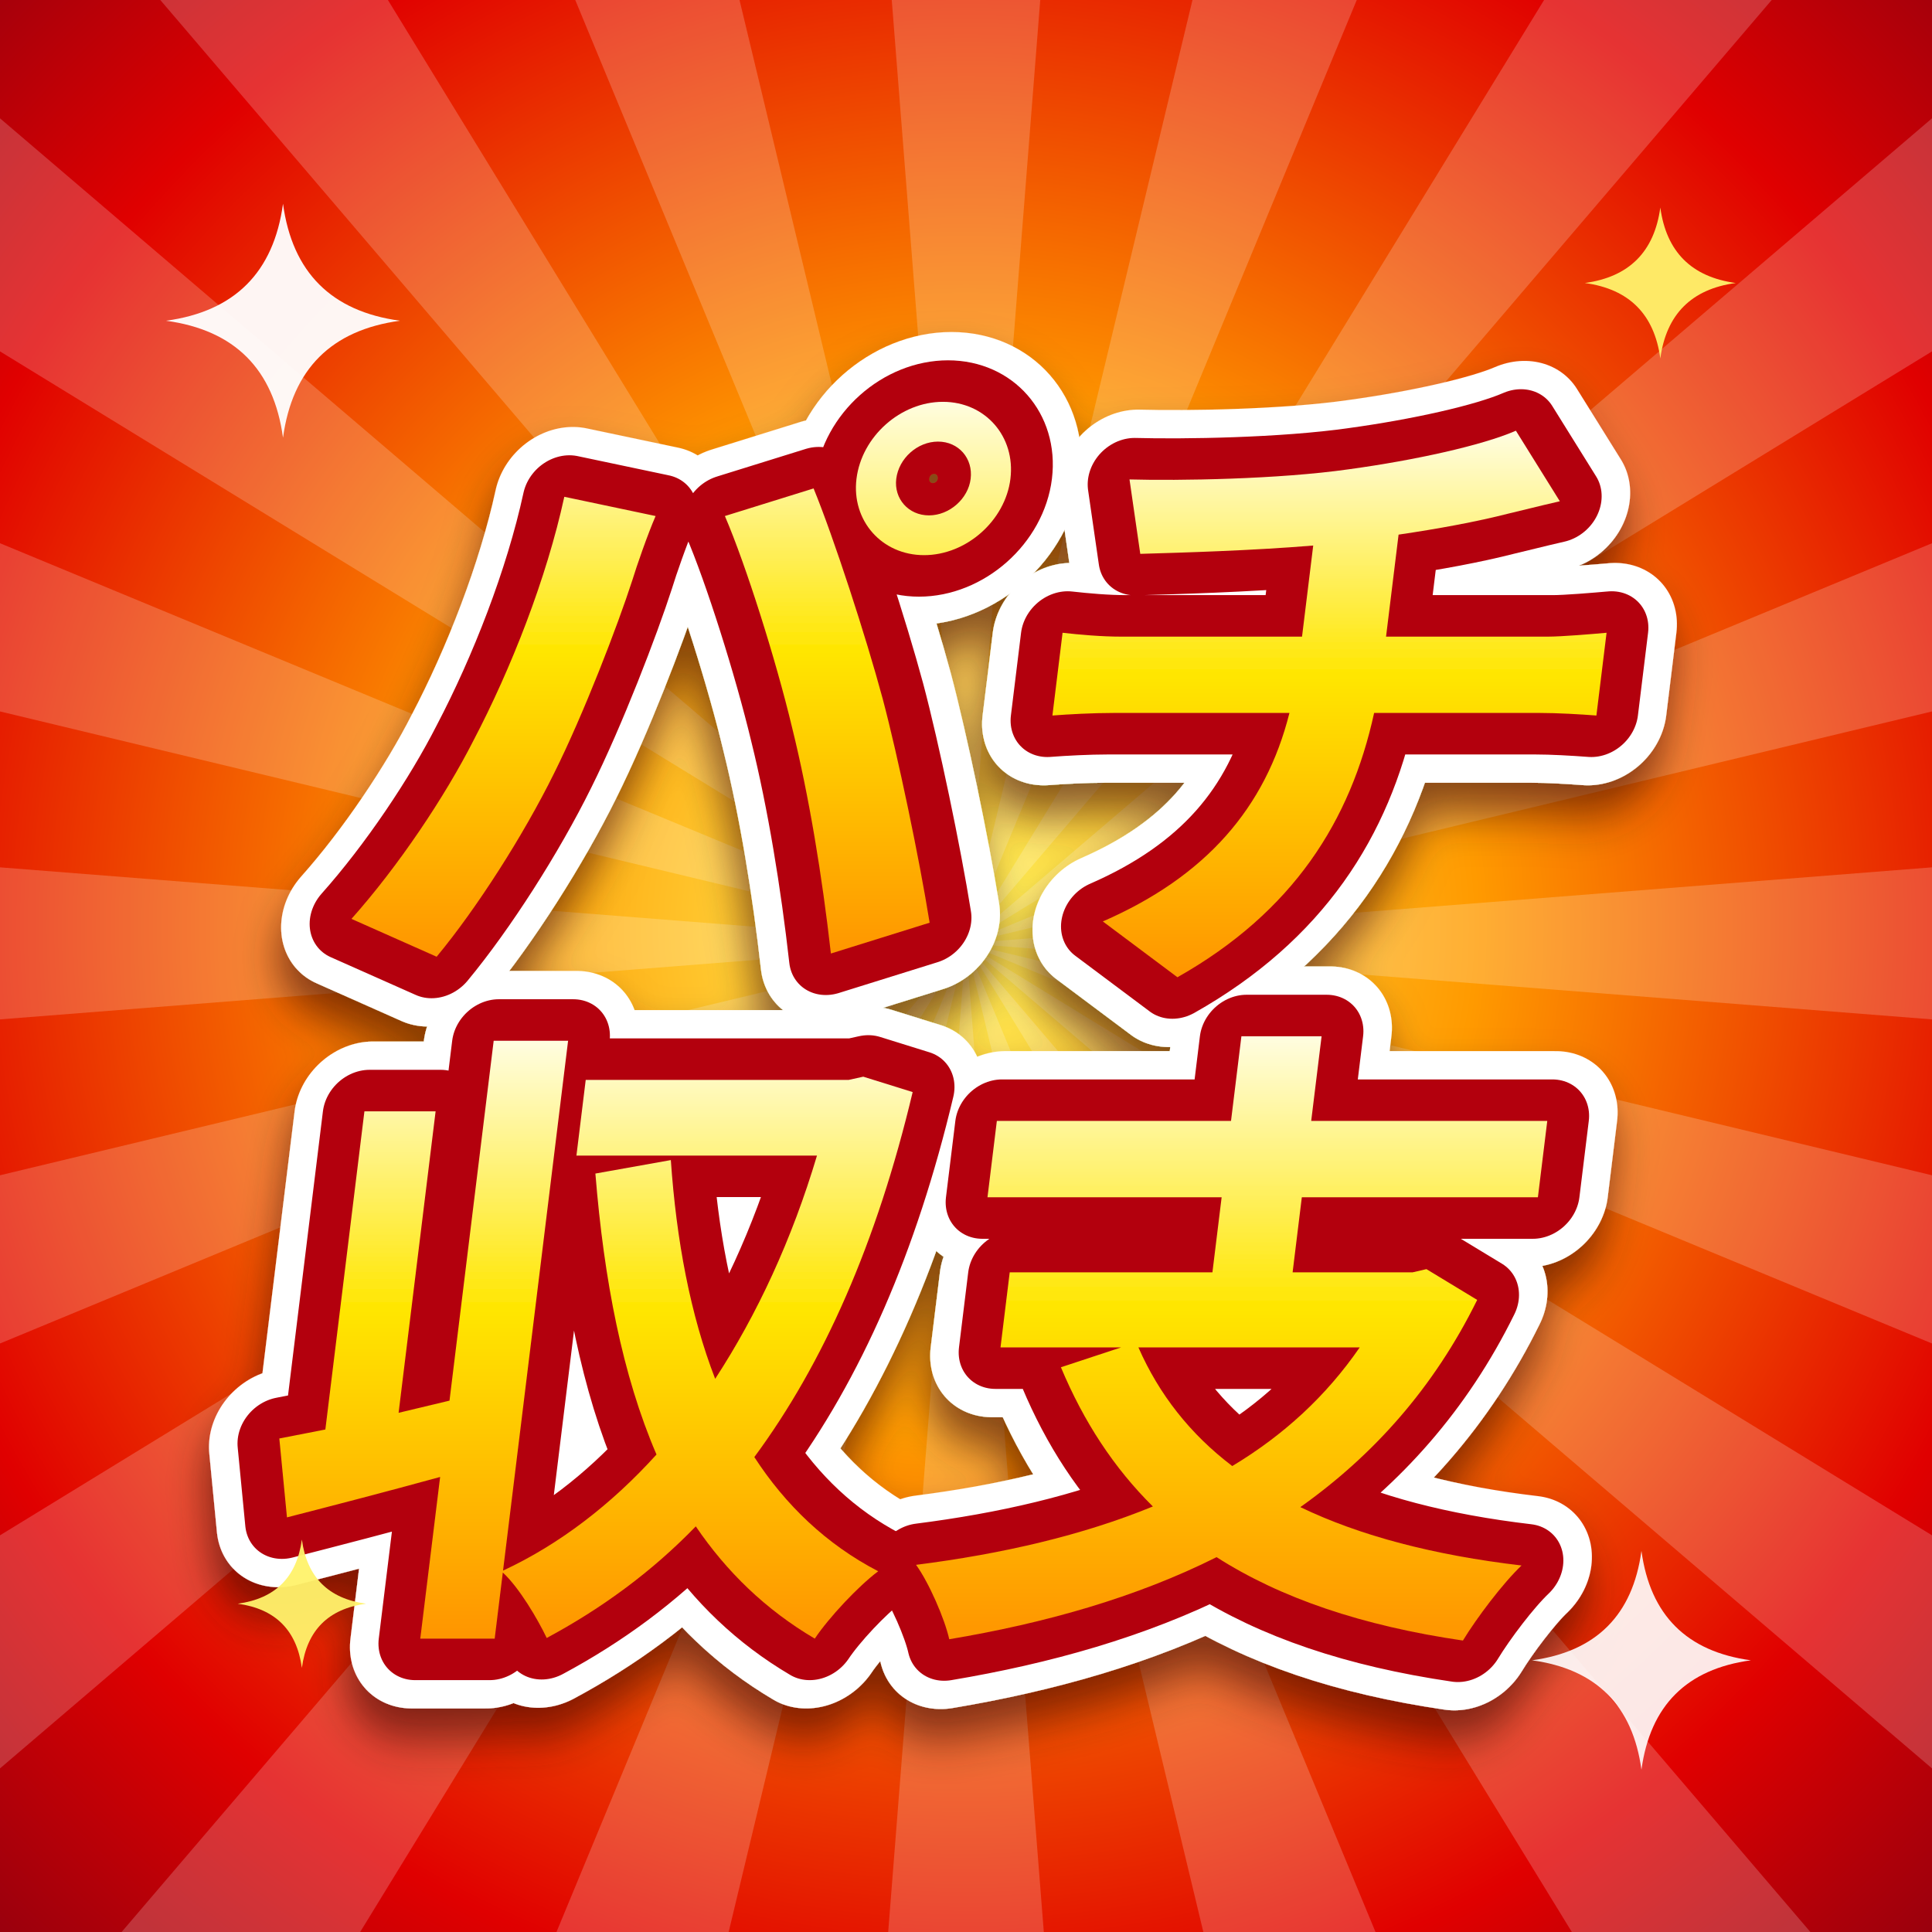
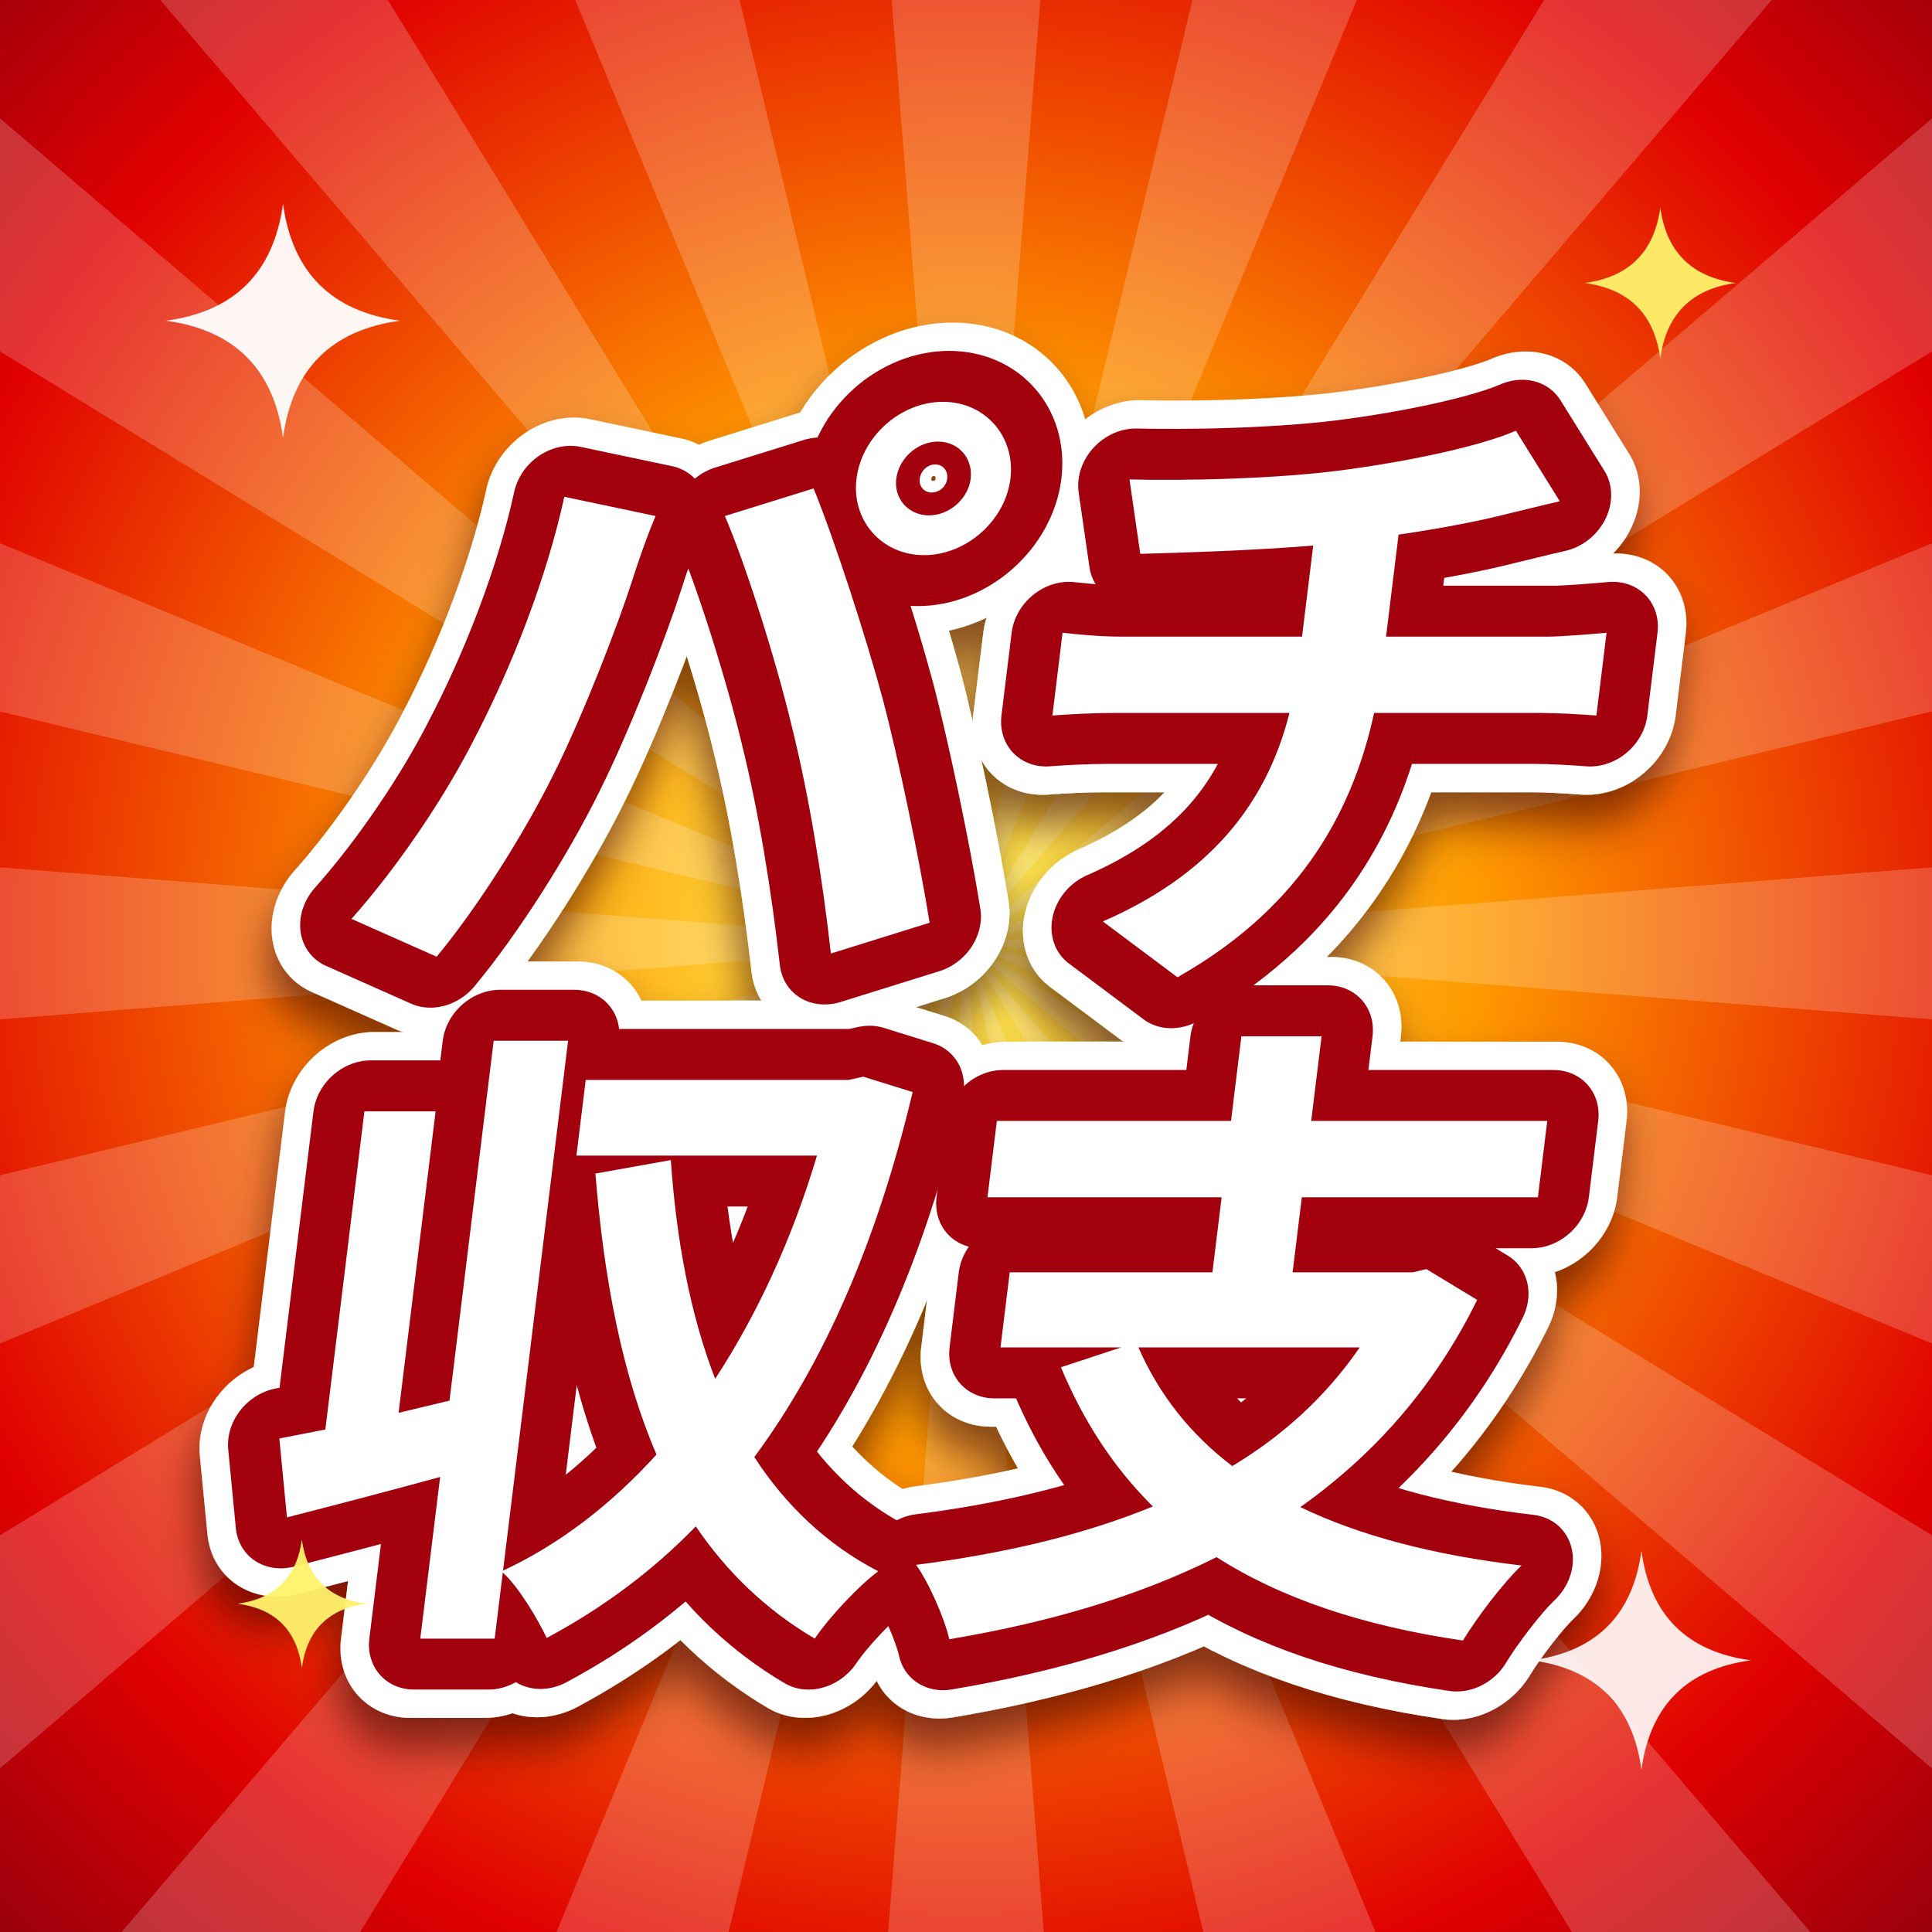
<svg xmlns="http://www.w3.org/2000/svg" viewBox="0 0 1024 1024" width="1024" height="1024">
  <defs>
    <radialGradient id="dBg" cx="50%" cy="48%" r="75%">
      <stop offset="0" stop-color="#fff35c" />
      <stop offset=".35" stop-color="#ff9a00" />
      <stop offset=".75" stop-color="#e00000" />
      <stop offset="1" stop-color="#8a0010" />
    </radialGradient>
    <linearGradient id="dFill" x1="0" y1="0" x2="0" y2="1">
      <stop offset="0" stop-color="#fffde0" />
      <stop offset=".45" stop-color="#ffe600" />
      <stop offset="1" stop-color="#ff9500" />
    </linearGradient>
    <filter id="dDrop" x="-10%" y="-10%" width="120%" height="130%">
      <feDropShadow dx="0" dy="16" stdDeviation="12" flood-color="#3a0000" flood-opacity=".6" />
    </filter>
  </defs>
  <rect width="1024" height="1024" fill="url(#dBg)" />
  <g transform="translate(512 500)">
    <polygon points="0,0 -102.312,-1300 102.312,-1300" transform="rotate(0)" fill="#ffffff" fill-opacity="0.2" />
    <polygon points="0,0 -102.312,-1300 102.312,-1300" transform="rotate(18)" fill="#ffffff" fill-opacity="0.2" />
    <polygon points="0,0 -102.312,-1300 102.312,-1300" transform="rotate(36)" fill="#ffffff" fill-opacity="0.2" />
    <polygon points="0,0 -102.312,-1300 102.312,-1300" transform="rotate(54)" fill="#ffffff" fill-opacity="0.2" />
    <polygon points="0,0 -102.312,-1300 102.312,-1300" transform="rotate(72)" fill="#ffffff" fill-opacity="0.2" />
    <polygon points="0,0 -102.312,-1300 102.312,-1300" transform="rotate(90)" fill="#ffffff" fill-opacity="0.2" />
    <polygon points="0,0 -102.312,-1300 102.312,-1300" transform="rotate(108)" fill="#ffffff" fill-opacity="0.2" />
    <polygon points="0,0 -102.312,-1300 102.312,-1300" transform="rotate(126)" fill="#ffffff" fill-opacity="0.2" />
    <polygon points="0,0 -102.312,-1300 102.312,-1300" transform="rotate(144)" fill="#ffffff" fill-opacity="0.2" />
    <polygon points="0,0 -102.312,-1300 102.312,-1300" transform="rotate(162)" fill="#ffffff" fill-opacity="0.2" />
    <polygon points="0,0 -102.312,-1300 102.312,-1300" transform="rotate(180)" fill="#ffffff" fill-opacity="0.2" />
    <polygon points="0,0 -102.312,-1300 102.312,-1300" transform="rotate(198)" fill="#ffffff" fill-opacity="0.2" />
    <polygon points="0,0 -102.312,-1300 102.312,-1300" transform="rotate(216)" fill="#ffffff" fill-opacity="0.2" />
    <polygon points="0,0 -102.312,-1300 102.312,-1300" transform="rotate(234)" fill="#ffffff" fill-opacity="0.2" />
    <polygon points="0,0 -102.312,-1300 102.312,-1300" transform="rotate(252)" fill="#ffffff" fill-opacity="0.2" />
    <polygon points="0,0 -102.312,-1300 102.312,-1300" transform="rotate(270)" fill="#ffffff" fill-opacity="0.2" />
    <polygon points="0,0 -102.312,-1300 102.312,-1300" transform="rotate(288)" fill="#ffffff" fill-opacity="0.2" />
    <polygon points="0,0 -102.312,-1300 102.312,-1300" transform="rotate(306)" fill="#ffffff" fill-opacity="0.2" />
    <polygon points="0,0 -102.312,-1300 102.312,-1300" transform="rotate(324)" fill="#ffffff" fill-opacity="0.2" />
    <polygon points="0,0 -102.312,-1300 102.312,-1300" transform="rotate(342)" fill="#ffffff" fill-opacity="0.2" />
  </g>
  <g transform="translate(512 520) skewX(-7) translate(-512 -520)" filter="url(#dDrop)">
-     <text x="340" y="350" font-family="'Noto Sans JP Black','Noto Sans JP',sans-serif" font-weight="900" font-size="340" text-anchor="middle" dominant-baseline="central" fill="#ffffff" stroke="#ffffff" stroke-width="74" stroke-linejoin="round">パ</text>
-     <text x="684" y="350" font-family="'Noto Sans JP Black','Noto Sans JP',sans-serif" font-weight="900" font-size="340" text-anchor="middle" dominant-baseline="central" fill="#ffffff" stroke="#ffffff" stroke-width="74" stroke-linejoin="round">チ</text>
-     <text x="340" y="690" font-family="'Noto Sans JP Black','Noto Sans JP',sans-serif" font-weight="900" font-size="340" text-anchor="middle" dominant-baseline="central" fill="#ffffff" stroke="#ffffff" stroke-width="74" stroke-linejoin="round">収</text>
-     <text x="684" y="690" font-family="'Noto Sans JP Black','Noto Sans JP',sans-serif" font-weight="900" font-size="340" text-anchor="middle" dominant-baseline="central" fill="#ffffff" stroke="#ffffff" stroke-width="74" stroke-linejoin="round">支</text>
-     <text x="340" y="350" font-family="'Noto Sans JP Black','Noto Sans JP',sans-serif" font-weight="900" font-size="340" text-anchor="middle" dominant-baseline="central" fill="#b3000f" stroke="#b3000f" stroke-width="44" stroke-linejoin="round">パ</text>
-     <text x="684" y="350" font-family="'Noto Sans JP Black','Noto Sans JP',sans-serif" font-weight="900" font-size="340" text-anchor="middle" dominant-baseline="central" fill="#b3000f" stroke="#b3000f" stroke-width="44" stroke-linejoin="round">チ</text>
-     <text x="340" y="690" font-family="'Noto Sans JP Black','Noto Sans JP',sans-serif" font-weight="900" font-size="340" text-anchor="middle" dominant-baseline="central" fill="#b3000f" stroke="#b3000f" stroke-width="44" stroke-linejoin="round">収</text>
-     <text x="684" y="690" font-family="'Noto Sans JP Black','Noto Sans JP',sans-serif" font-weight="900" font-size="340" text-anchor="middle" dominant-baseline="central" fill="#b3000f" stroke="#b3000f" stroke-width="44" stroke-linejoin="round">支</text>
-     <text x="340" y="350" font-family="'Noto Sans JP Black','Noto Sans JP',sans-serif" font-weight="900" font-size="340" text-anchor="middle" dominant-baseline="central" fill="url(#dFill)">パ</text>
-     <text x="684" y="350" font-family="'Noto Sans JP Black','Noto Sans JP',sans-serif" font-weight="900" font-size="340" text-anchor="middle" dominant-baseline="central" fill="url(#dFill)">チ</text>
-     <text x="340" y="690" font-family="'Noto Sans JP Black','Noto Sans JP',sans-serif" font-weight="900" font-size="340" text-anchor="middle" dominant-baseline="central" fill="url(#dFill)">収</text>
-     <text x="684" y="690" font-family="'Noto Sans JP Black','Noto Sans JP',sans-serif" font-weight="900" font-size="340" text-anchor="middle" dominant-baseline="central" fill="url(#dFill)">支</text>
+     <text x="340" y="350" font-family="'Noto Sans JP Black','Noto Sans JP',sans-serif" font-weight="900" font-size="340" text-anchor="middle" dominant-baseline="central" fill="#ffffff" stroke="#ffffff" stroke-width="84" stroke-linejoin="round">パ</text>
+     <text x="684" y="350" font-family="'Noto Sans JP Black','Noto Sans JP',sans-serif" font-weight="900" font-size="340" text-anchor="middle" dominant-baseline="central" fill="#ffffff" stroke="#ffffff" stroke-width="84" stroke-linejoin="round">チ</text>
+     <text x="340" y="690" font-family="'Noto Sans JP Black','Noto Sans JP',sans-serif" font-weight="900" font-size="340" text-anchor="middle" dominant-baseline="central" fill="#ffffff" stroke="#ffffff" stroke-width="84" stroke-linejoin="round">収</text>
+     <text x="684" y="690" font-family="'Noto Sans JP Black','Noto Sans JP',sans-serif" font-weight="900" font-size="340" text-anchor="middle" dominant-baseline="central" fill="#ffffff" stroke="#ffffff" stroke-width="84" stroke-linejoin="round">支</text>
+     <text x="340" y="350" font-family="'Noto Sans JP Black','Noto Sans JP',sans-serif" font-weight="900" font-size="340" text-anchor="middle" dominant-baseline="central" fill="#a3000f" stroke="#a3000f" stroke-width="54" stroke-linejoin="round">パ</text>
+     <text x="684" y="350" font-family="'Noto Sans JP Black','Noto Sans JP',sans-serif" font-weight="900" font-size="340" text-anchor="middle" dominant-baseline="central" fill="#a3000f" stroke="#a3000f" stroke-width="54" stroke-linejoin="round">チ</text>
+     <text x="340" y="690" font-family="'Noto Sans JP Black','Noto Sans JP',sans-serif" font-weight="900" font-size="340" text-anchor="middle" dominant-baseline="central" fill="#a3000f" stroke="#a3000f" stroke-width="54" stroke-linejoin="round">収</text>
+     <text x="684" y="690" font-family="'Noto Sans JP Black','Noto Sans JP',sans-serif" font-weight="900" font-size="340" text-anchor="middle" dominant-baseline="central" fill="#a3000f" stroke="#a3000f" stroke-width="54" stroke-linejoin="round">支</text>
+     <text x="340" y="350" font-family="'Noto Sans JP Black','Noto Sans JP',sans-serif" font-weight="900" font-size="340" text-anchor="middle" dominant-baseline="central" fill="#ffffff">パ</text>
+     <text x="684" y="350" font-family="'Noto Sans JP Black','Noto Sans JP',sans-serif" font-weight="900" font-size="340" text-anchor="middle" dominant-baseline="central" fill="#ffffff">チ</text>
+     <text x="340" y="690" font-family="'Noto Sans JP Black','Noto Sans JP',sans-serif" font-weight="900" font-size="340" text-anchor="middle" dominant-baseline="central" fill="#ffffff">収</text>
+     <text x="684" y="690" font-family="'Noto Sans JP Black','Noto Sans JP',sans-serif" font-weight="900" font-size="340" text-anchor="middle" dominant-baseline="central" fill="#ffffff">支</text>
  </g>
  <path transform="translate(150 170)" d="M0 -62 Q7.44 -7.44 62 0 Q7.44 7.44 0 62 Q-7.44 7.44 -62 0 Q-7.44 -7.44 0 -62Z" fill="#ffffff" fill-opacity="0.95" />
  <path transform="translate(880 150)" d="M0 -40 Q4.8 -4.8 40 0 Q4.8 4.8 0 40 Q-4.8 4.8 -40 0 Q-4.8 -4.8 0 -40Z" fill="#fff36b" fill-opacity="0.95" />
  <path transform="translate(870 880)" d="M0 -58 Q6.96 -6.96 58 0 Q6.96 6.96 0 58 Q-6.96 6.96 -58 0 Q-6.96 -6.96 0 -58Z" fill="#ffffff" fill-opacity="0.9" />
  <path transform="translate(160 850)" d="M0 -34 Q4.08 -4.08 34 0 Q4.08 4.08 0 34 Q-4.08 4.08 -34 0 Q-4.08 -4.08 0 -34Z" fill="#fff36b" fill-opacity="0.95" />
</svg>
